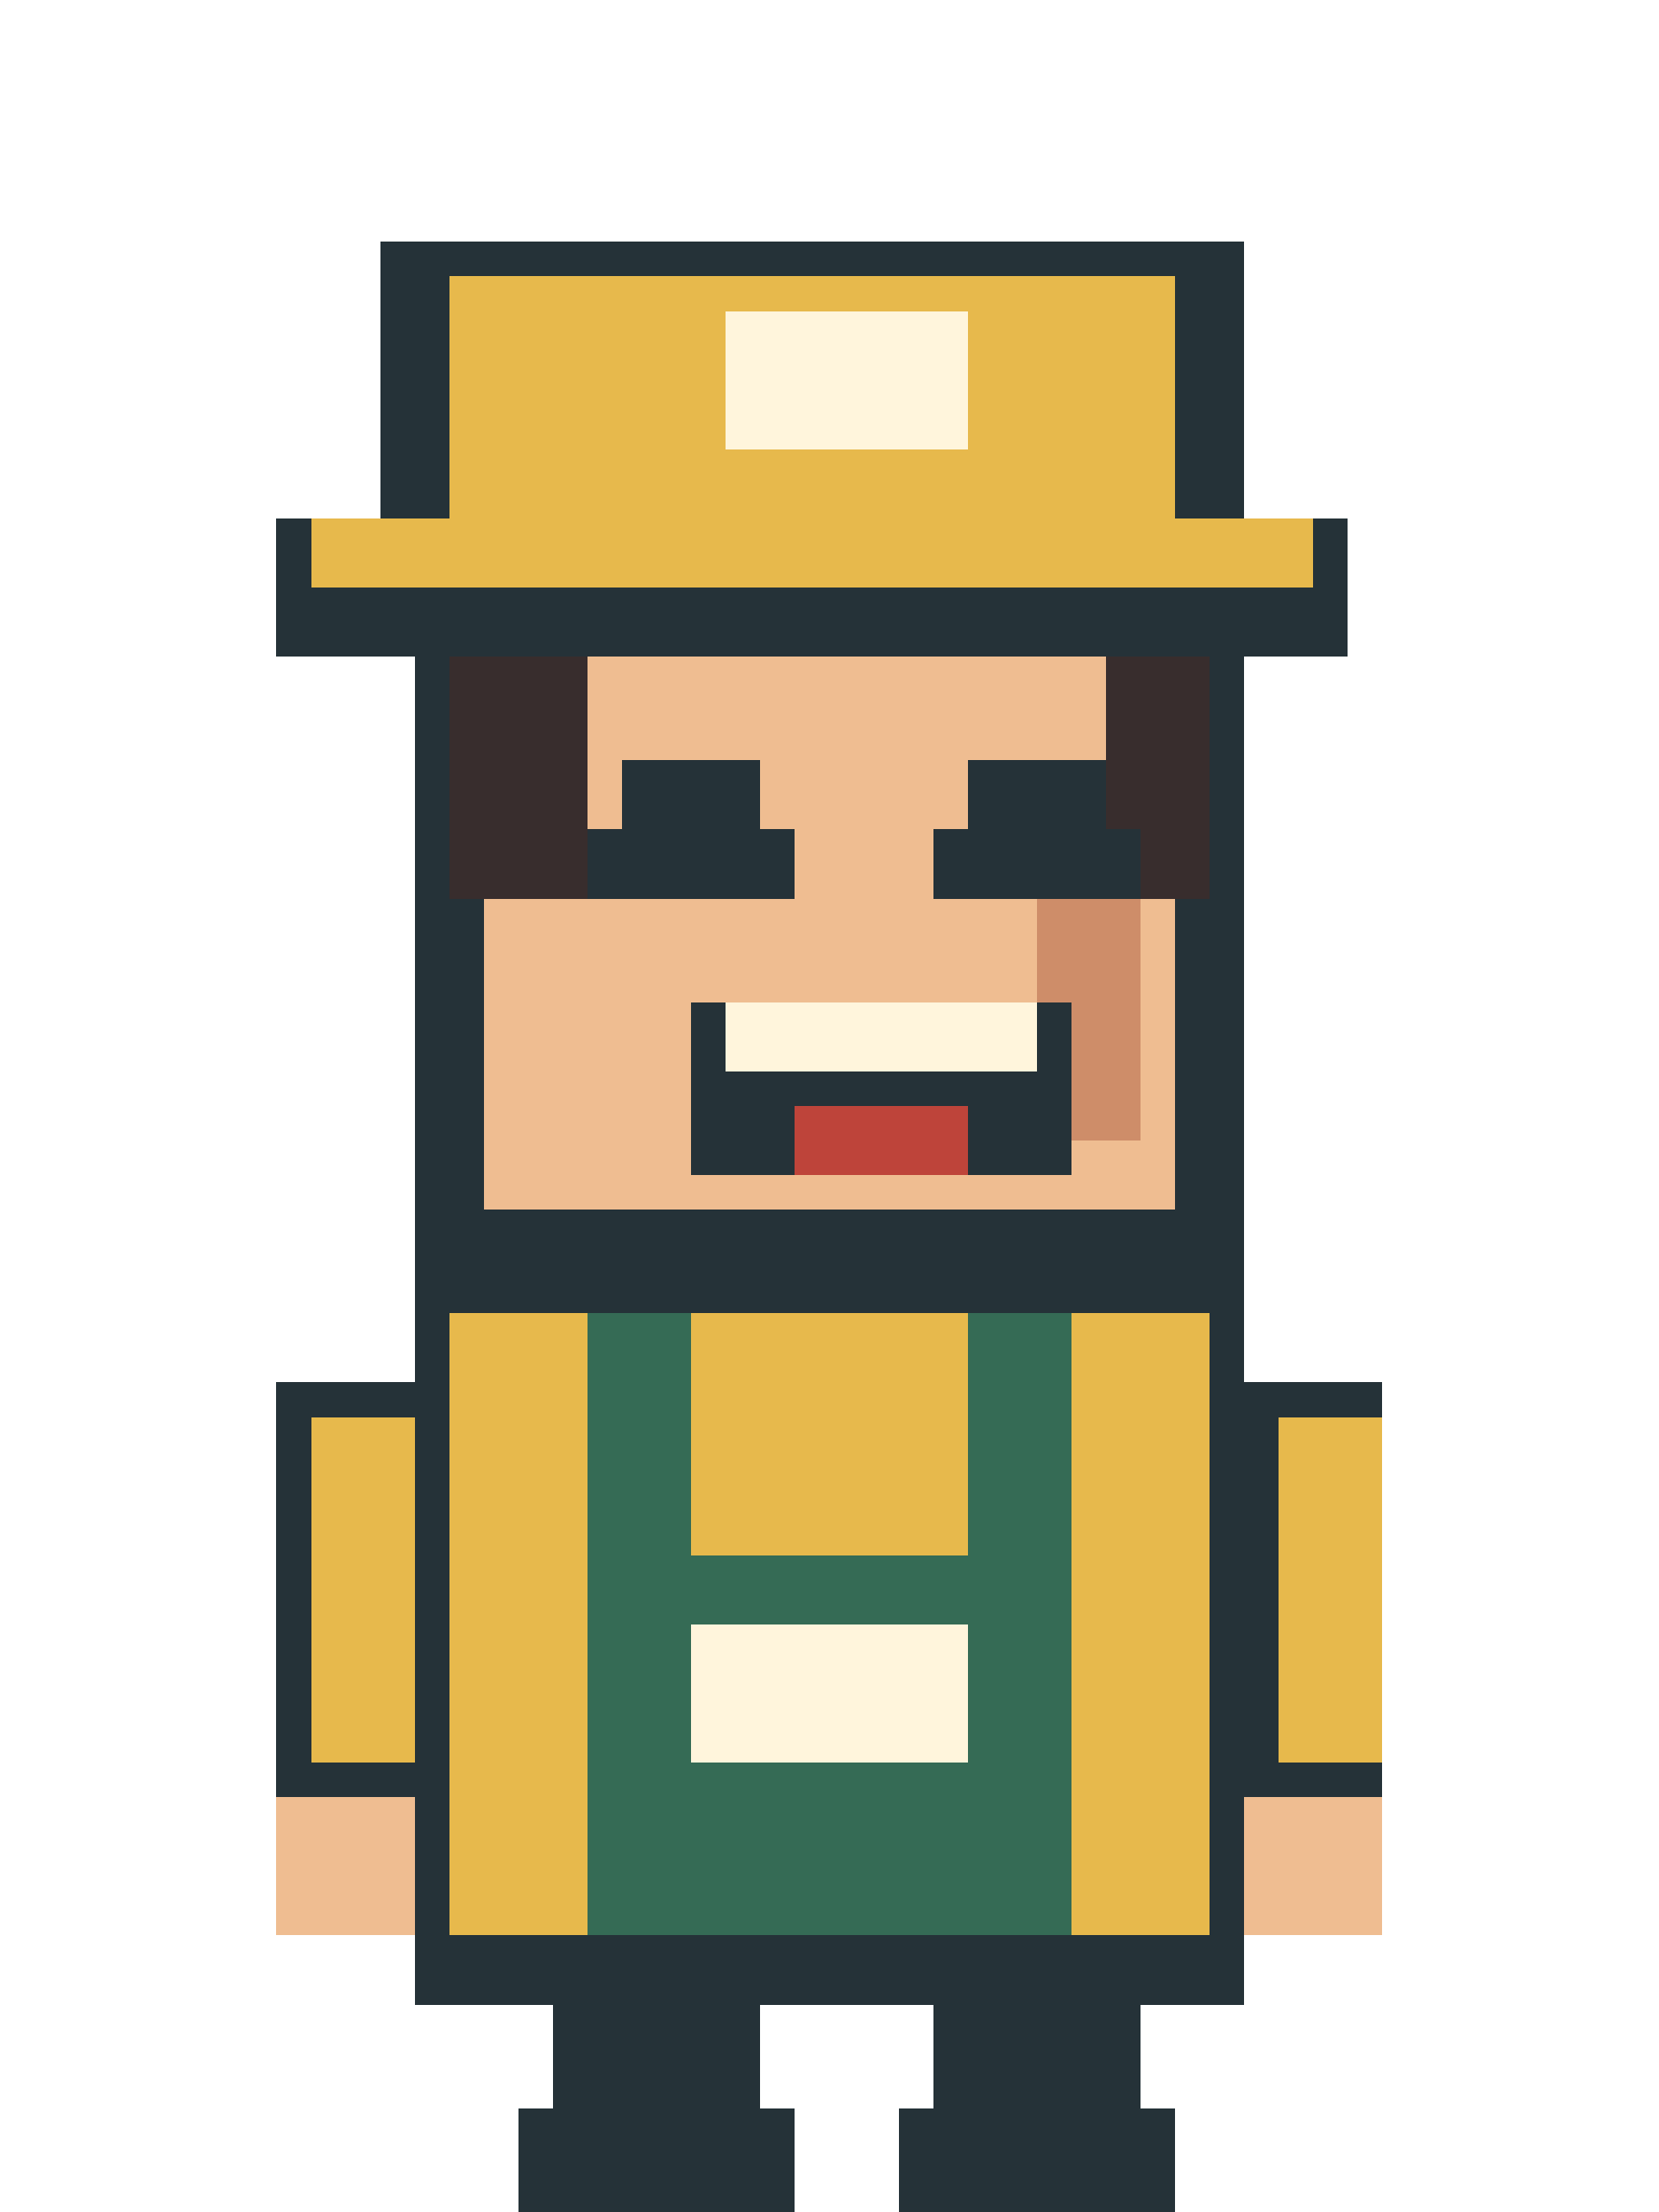
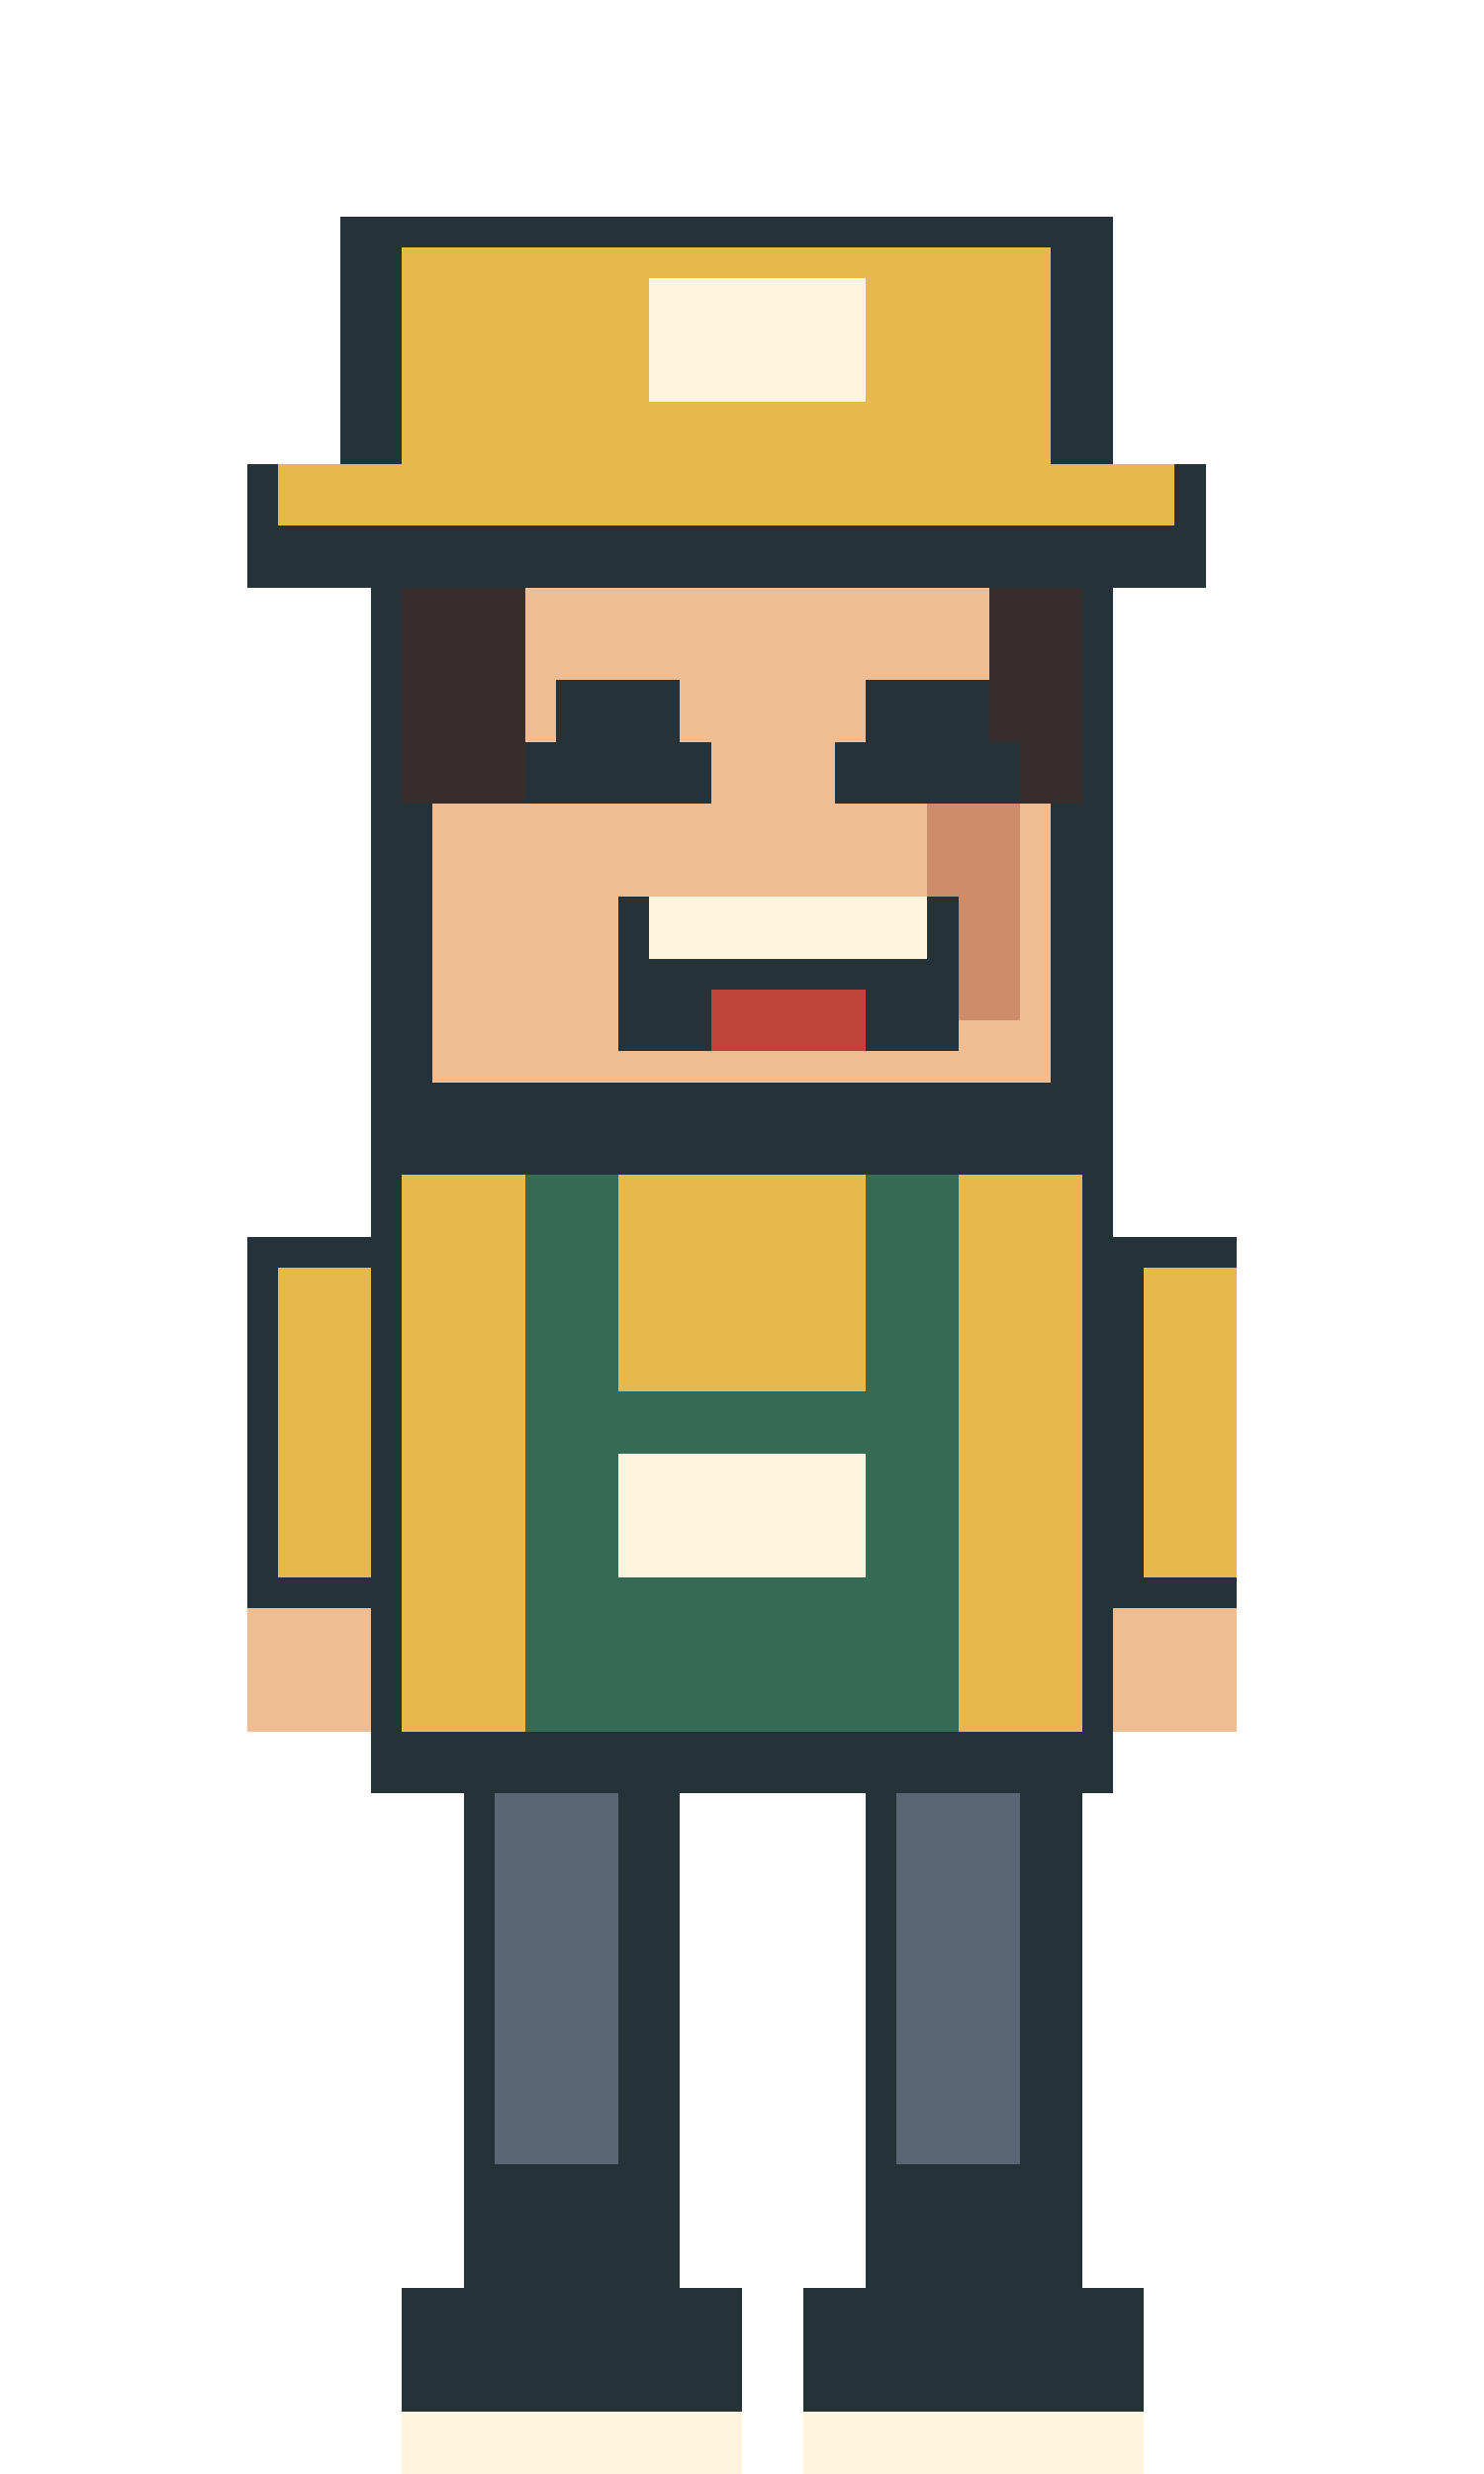
- <svg xmlns="http://www.w3.org/2000/svg" width="48" height="64" viewBox="0 0 48 64" shape-rendering="crispEdges">
+ <svg xmlns="http://www.w3.org/2000/svg" width="48" height="80" viewBox="0 0 48 80" shape-rendering="crispEdges">
  <rect x="12" y="36" width="24" height="22" fill="#253238" />
  <rect x="13" y="38" width="22" height="18" fill="#e7b94c" />
-   <rect x="16" y="57" width="6" height="5" fill="#253238" />
-   <rect x="15" y="61" width="8" height="3" fill="#253238" />
-   <rect x="27" y="57" width="6" height="5" fill="#253238" />
-   <rect x="26" y="61" width="8" height="3" fill="#253238" />
+   <rect x="15" y="56" width="7" height="19" fill="#253238" />
+   <rect x="16" y="58" width="4" height="12" fill="#586773" />
+   <rect x="13" y="74" width="11" height="5" fill="#253238" />
+   <rect x="13" y="78" width="11" height="2" fill="#fff5dc" />
+   <rect x="28" y="56" width="7" height="19" fill="#253238" />
+   <rect x="29" y="58" width="4" height="12" fill="#586773" />
+   <rect x="26" y="74" width="11" height="5" fill="#253238" />
+   <rect x="26" y="78" width="11" height="2" fill="#fff5dc" />
  <rect x="8" y="40" width="4" height="15" fill="#253238" />
  <rect x="9" y="41" width="3" height="10" fill="#e7b94c" />
  <rect x="8" y="52" width="4" height="4" fill="#efbd91" />
  <rect x="36" y="40" width="4" height="15" fill="#253238" />
  <rect x="37" y="41" width="3" height="10" fill="#e7b94c" />
  <rect x="36" y="52" width="4" height="4" fill="#efbd91" />
  <rect x="17" y="38" width="3" height="18" fill="#356b55" />
  <rect x="28" y="38" width="3" height="18" fill="#356b55" />
  <rect x="18" y="45" width="12" height="11" fill="#356b55" />
  <rect x="20" y="47" width="8" height="4" fill="#fff5dc" />
  <rect x="12" y="12" width="24" height="24" fill="#253238" />
  <rect x="14" y="15" width="20" height="20" fill="#efbd91" />
  <rect x="13" y="18" width="4" height="8" fill="#382d2d" />
  <rect x="32" y="18" width="3" height="8" fill="#382d2d" />
  <rect x="11" y="7" width="25" height="10" fill="#253238" />
  <rect x="13" y="8" width="21" height="7" fill="#e7b94c" />
  <rect x="8" y="15" width="31" height="4" fill="#253238" />
  <rect x="9" y="15" width="29" height="2" fill="#e7b94c" />
  <rect x="21" y="9" width="7" height="4" fill="#fff5dc" />
  <rect x="30" y="24" width="3" height="9" fill="#ce8d69" />
  <rect x="17" y="24" width="6" height="2" fill="#253238" />
  <rect x="18" y="22" width="4" height="2" fill="#253238" />
  <rect x="27" y="24" width="6" height="2" fill="#253238" />
  <rect x="28" y="22" width="4" height="2" fill="#253238" />
  <rect x="20" y="29" width="11" height="5" fill="#253238" />
  <rect x="21" y="29" width="9" height="2" fill="#fff5dc" />
  <rect x="23" y="32" width="5" height="2" fill="#be443a" />
</svg>
